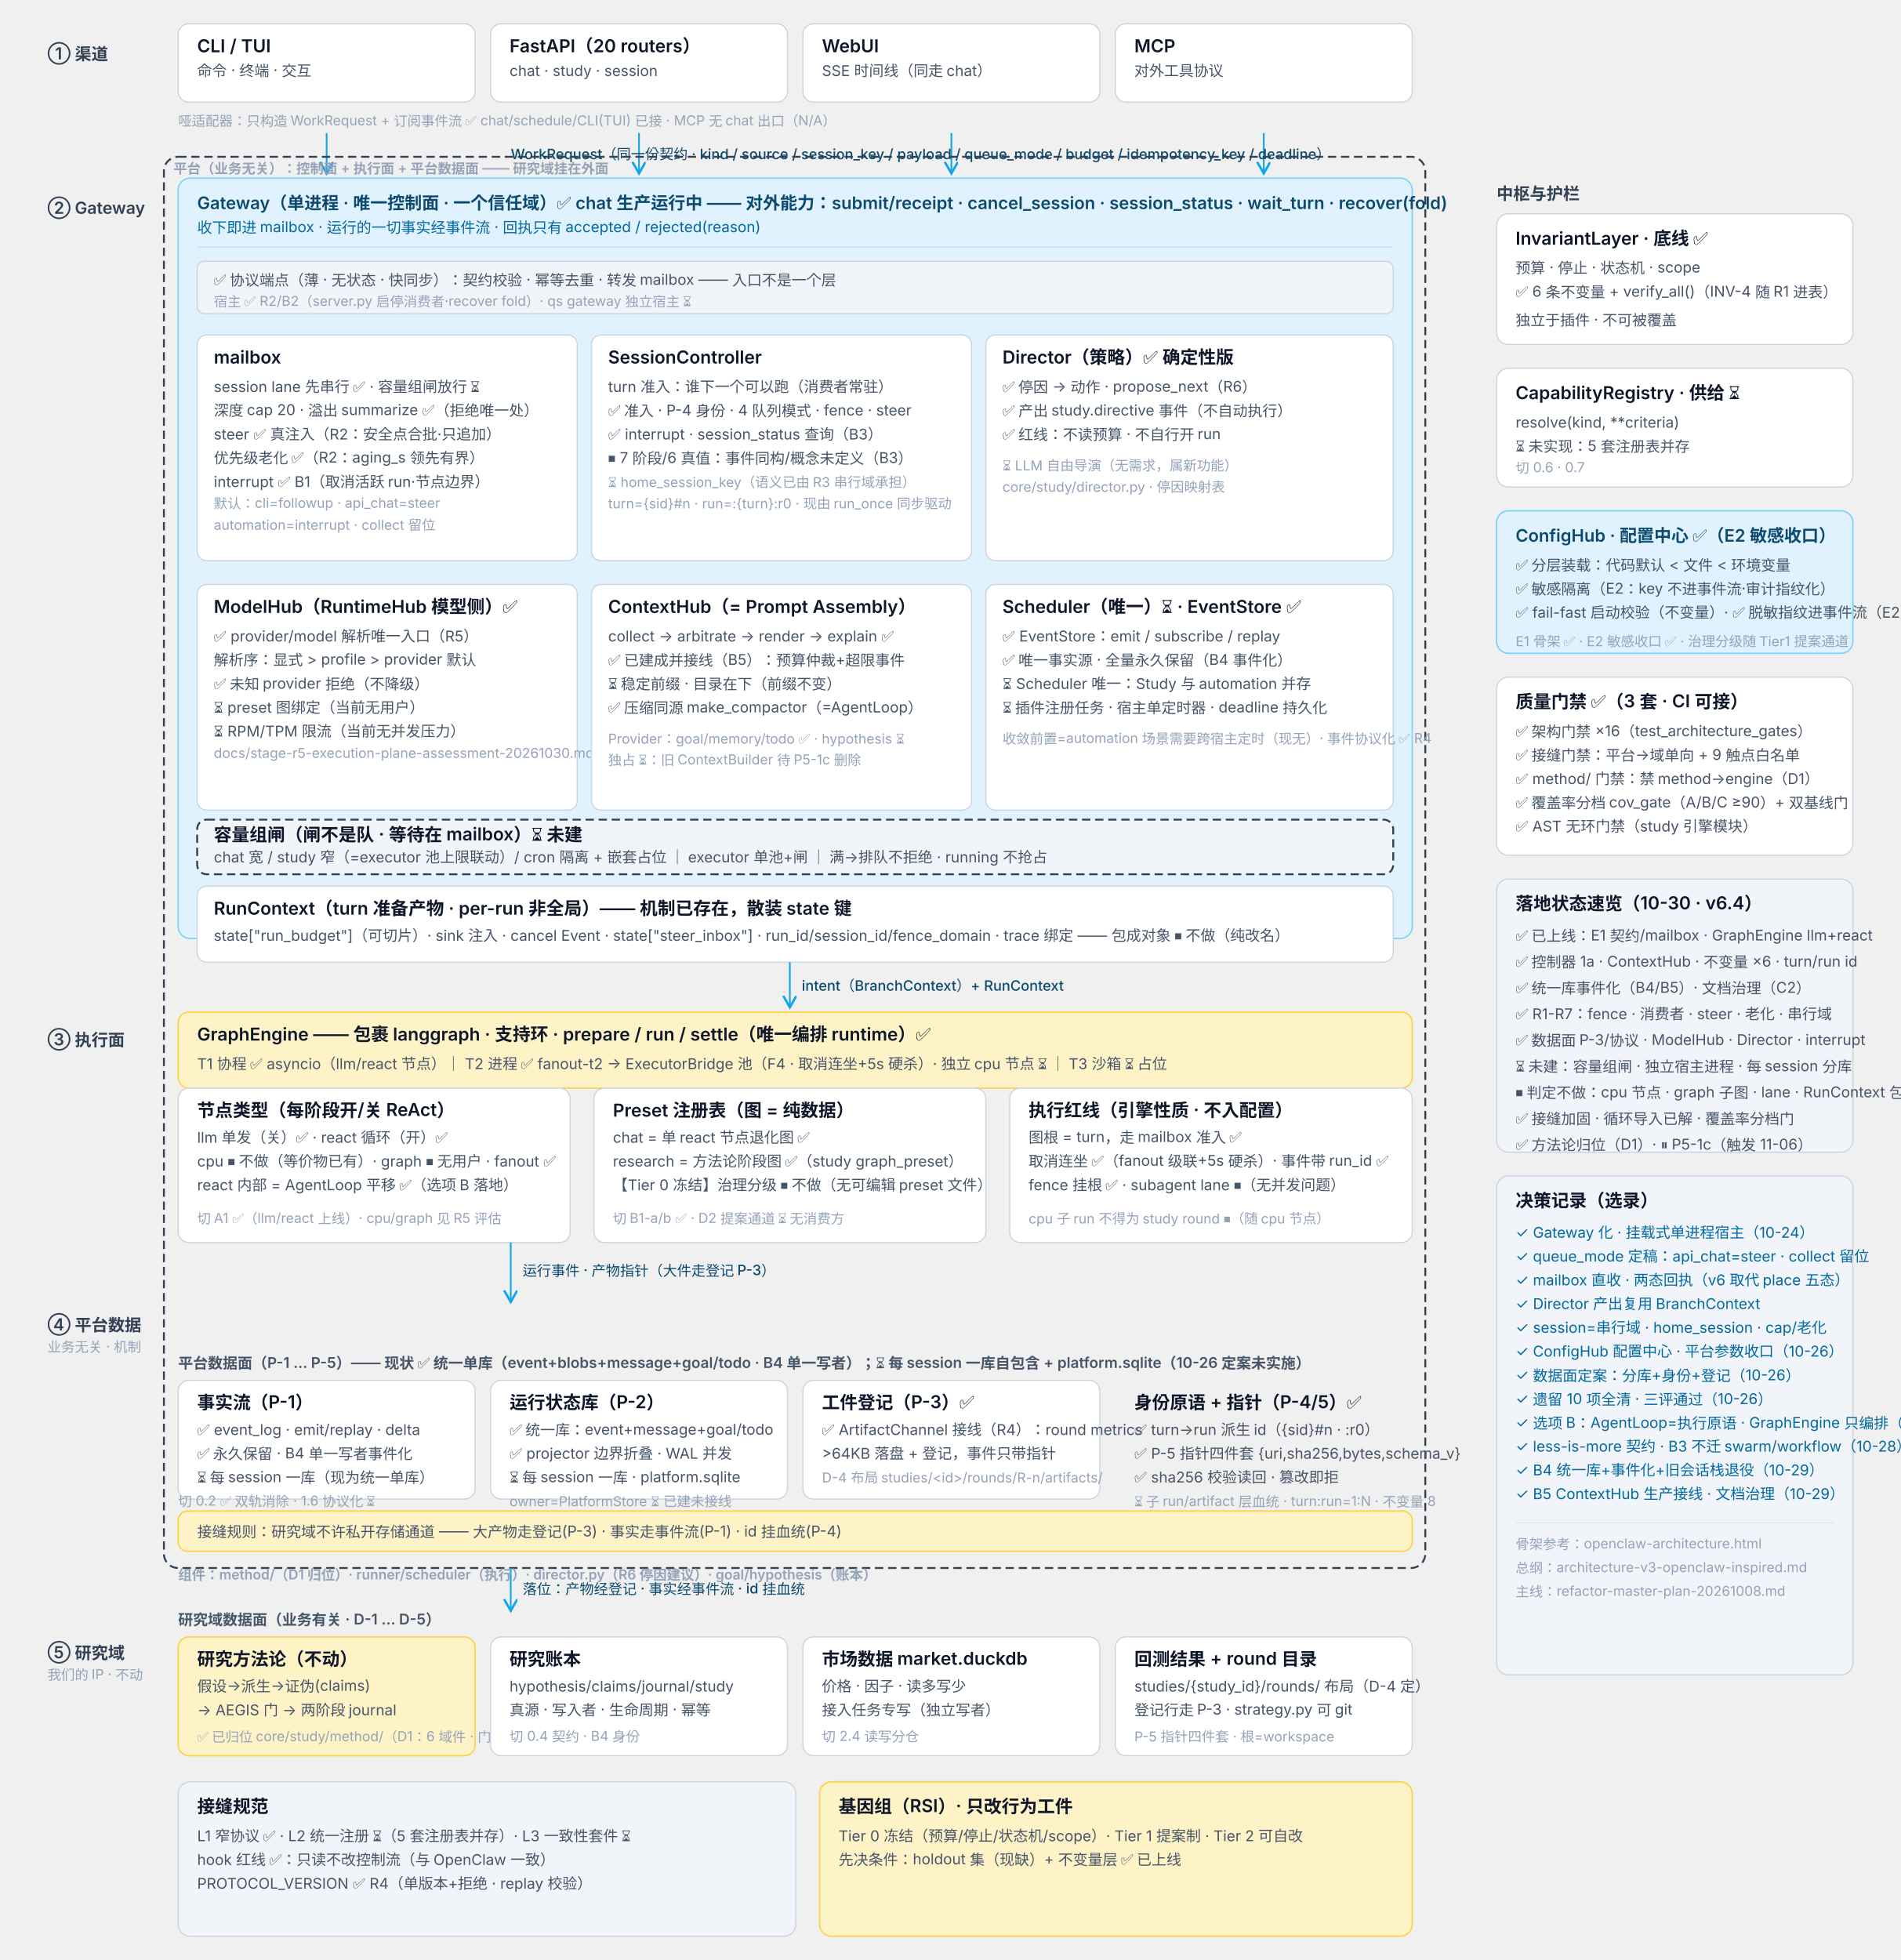
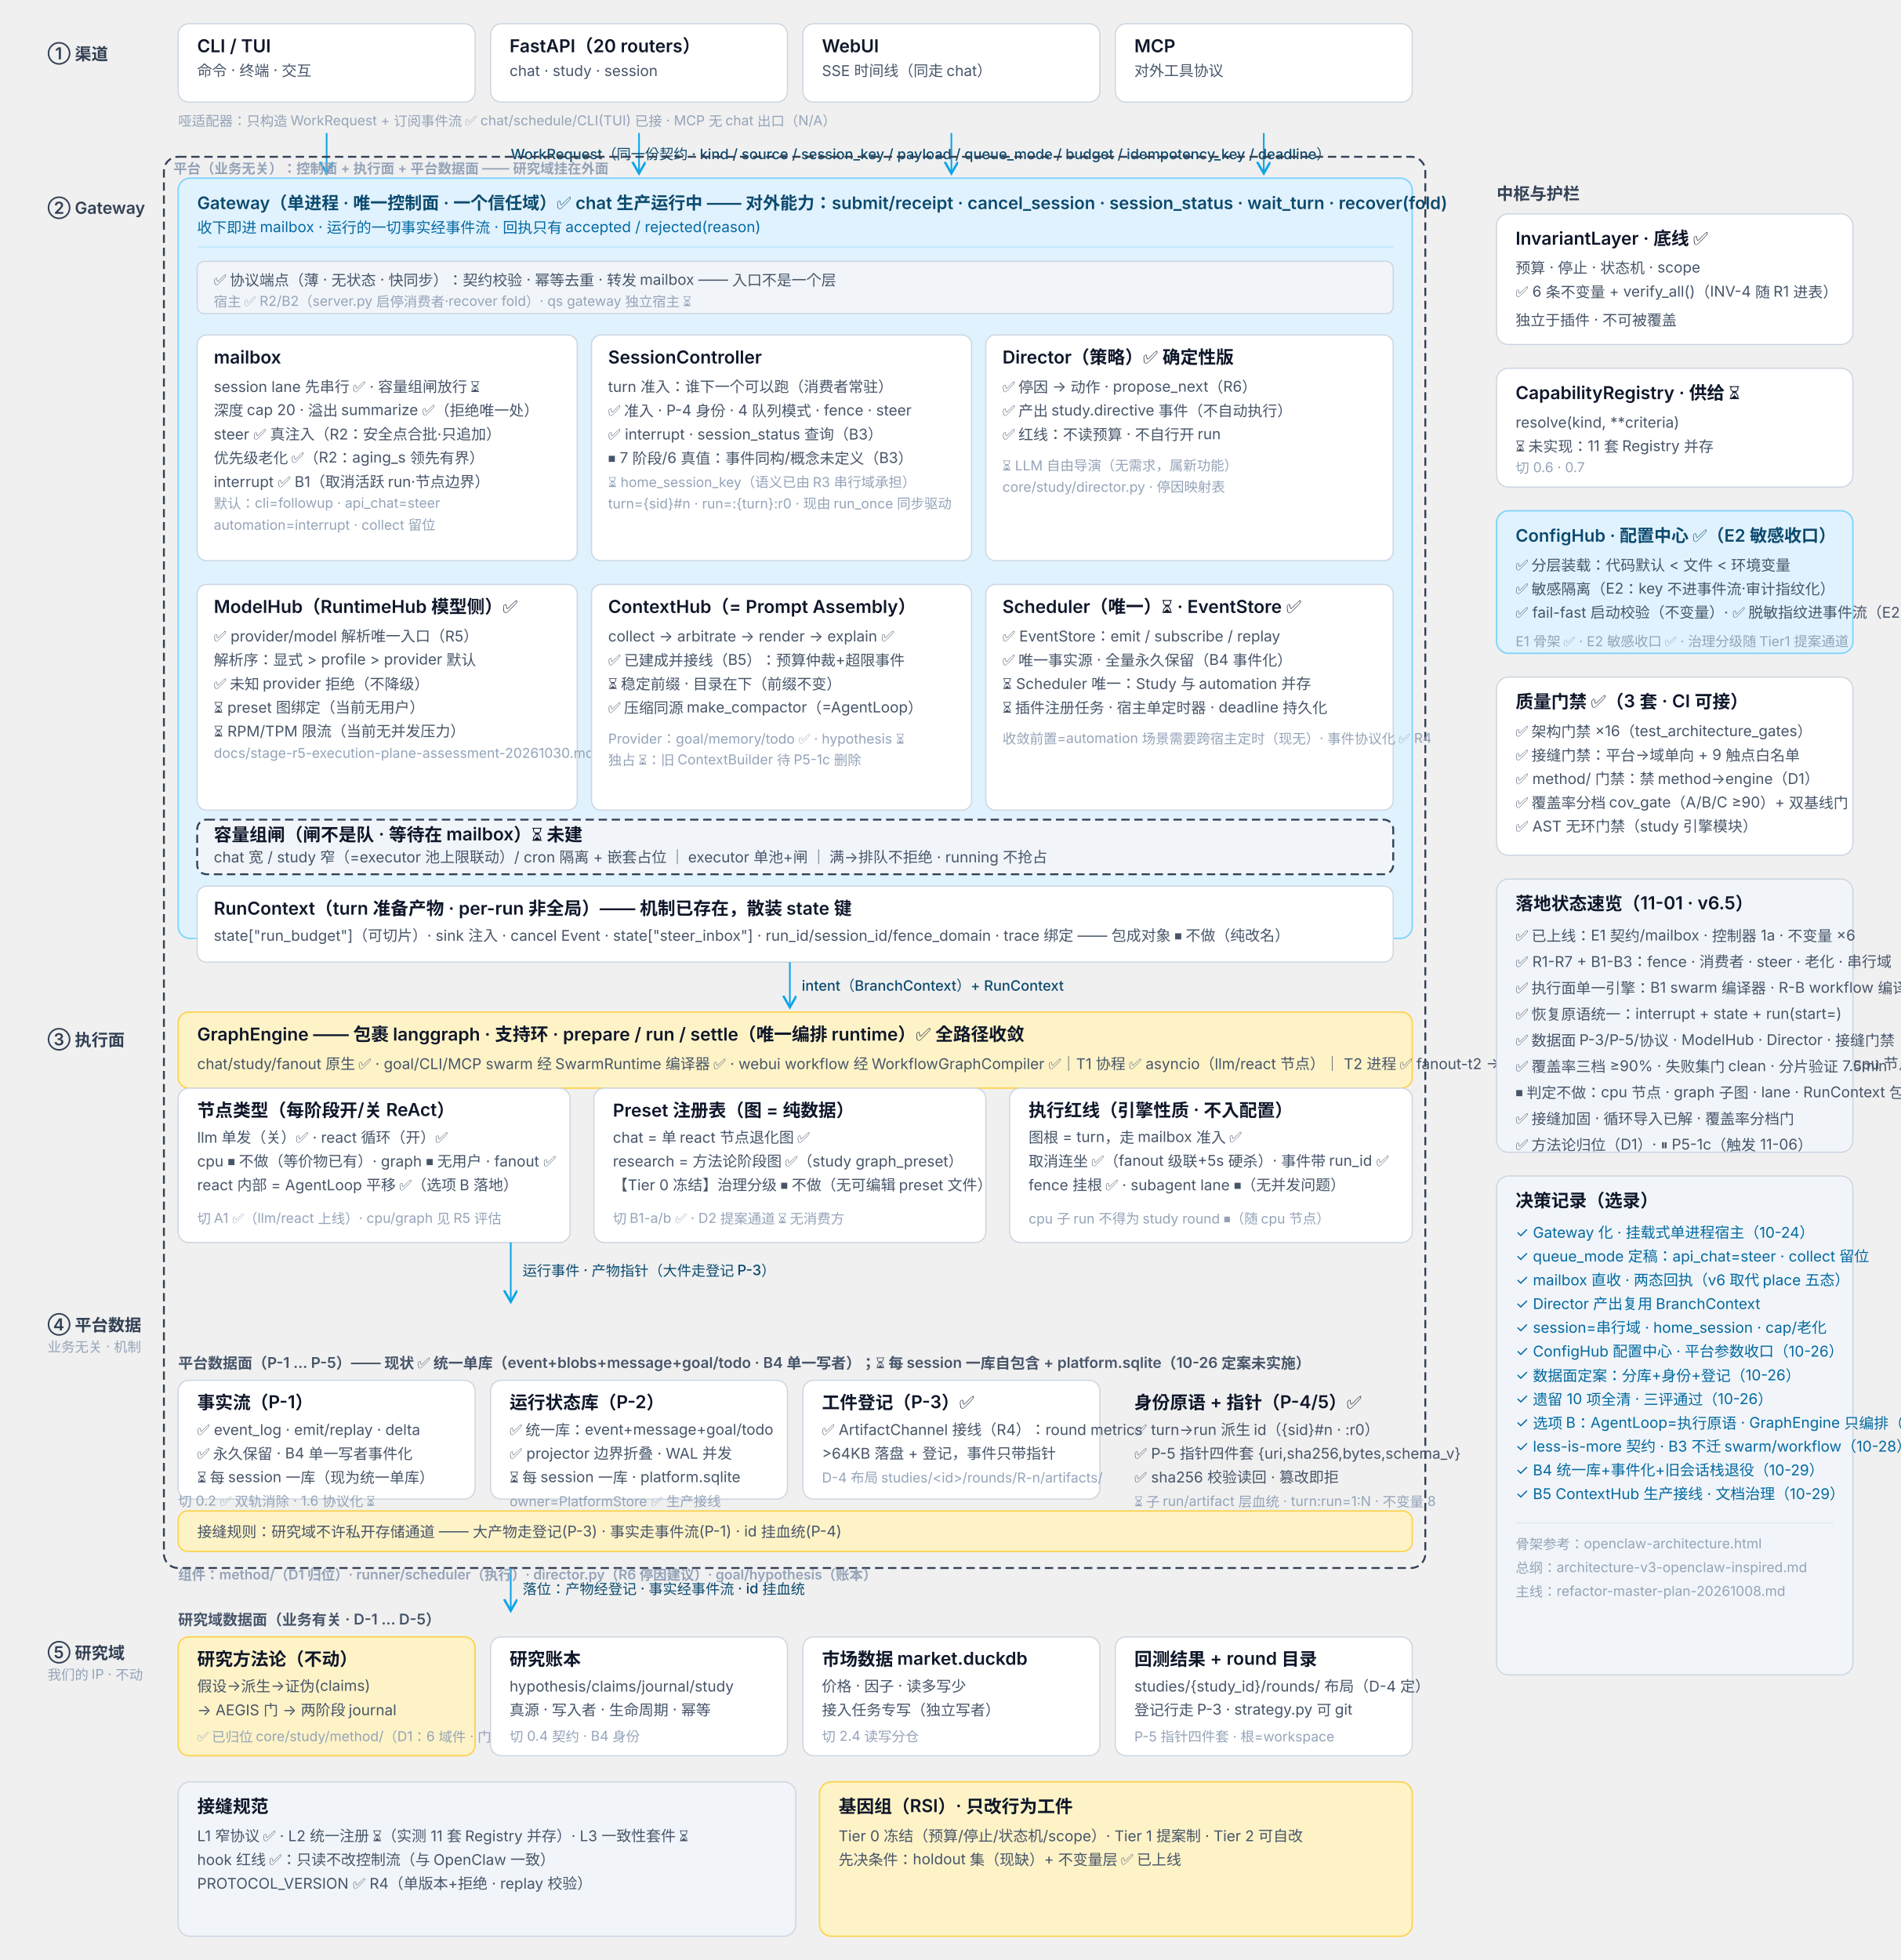
<svg xmlns="http://www.w3.org/2000/svg" viewBox="0 0 1600 1650" width="1600" height="1650" font-family="-apple-system, 'PingFang SC', 'Microsoft YaHei', sans-serif">
  <style>
    .lyr{font-size:14px;font-weight:600;fill:#334155}
    .bt{font-size:15px;font-weight:600;fill:#0f172a}
    .st{font-size:12.5px;fill:#475569}
    .sm{font-size:11.5px;fill:#94a3b8}
    .hub{font-size:14.5px;font-weight:600;fill:#0c4a6e}
    .hq{font-size:12.5px;fill:#0369a1}
    .flow-lbl{font-size:12px;font-weight:500;fill:#0c4a6e}
    .box{fill:#fff;stroke:#cbd5e1;stroke-width:1}
    .boxb{fill:#e0f2fe;stroke:#7dd3fc;stroke-width:1.2}
    .boxa{fill:#fef3c7;stroke:#fcd34d;stroke-width:1.2}
    .boxd{fill:#f1f5f9;stroke:#334155;stroke-width:1.6;stroke-dasharray:7 4}
    .boxg{fill:#f1f5f9;stroke:#cbd5e1;stroke-width:1}
    .arb{stroke:#0ea5e9;stroke-width:1.4;fill:none;marker-end:url(#a2)}
  </style>
  <defs>
    <marker id="a2" markerWidth="9" markerHeight="9" refX="7" refY="4" orient="auto">
      <path d="M0,0 L7,4 L0,8" fill="none" stroke="#0ea5e9" stroke-width="1.4" />
    </marker>
  </defs>
  <text x="40" y="50" class="lyr">① 渠道</text>
  <rect x="150" y="20" width="250" height="66" rx="9" class="box" />
  <text x="166" y="44" class="bt">CLI / TUI</text>
  <text x="166" y="64" class="st">命令 · 终端 · 交互</text>
  <rect x="413" y="20" width="250" height="66" rx="9" class="box" />
  <text x="429" y="44" class="bt">FastAPI（20 routers）</text>
  <text x="429" y="64" class="st">chat · study · session</text>
  <rect x="676" y="20" width="250" height="66" rx="9" class="box" />
  <text x="692" y="44" class="bt">WebUI</text>
  <text x="692" y="64" class="st">SSE 时间线（同走 chat）</text>
  <rect x="939" y="20" width="250" height="66" rx="9" class="box" />
  <text x="955" y="44" class="bt">MCP</text>
  <text x="955" y="64" class="st">对外工具协议</text>
  <text x="150" y="106" class="sm">哑适配器：只构造 WorkRequest + 订阅事件流 ✅ chat/schedule/CLI(TUI) 已接 · MCP 无 chat 出口（N/A）</text>
  <line x1="275" y1="112" x2="275" y2="146" class="arb" />
  <line x1="538" y1="112" x2="538" y2="146" class="arb" />
  <line x1="801" y1="112" x2="801" y2="146" class="arb" />
  <line x1="1064" y1="112" x2="1064" y2="146" class="arb" />
  <text x="430" y="134" class="flow-lbl">WorkRequest（同一份契约 · kind / source / session_key / payload / queue_mode / budget / idempotency_key / deadline）</text>
  <rect x="138" y="132" width="1062" height="1188" rx="12" class="boxd" style="fill:none" />
  <text x="146" y="146" class="sm" style="font-weight:600">平台（业务无关）：控制面 + 执行面 + 平台数据面 —— 研究域挂在外面</text>
  <text x="40" y="180" class="lyr">② Gateway</text>
  <rect x="150" y="150" width="1039" height="640" rx="10" class="boxb" />
  <text x="166" y="176" class="hub">Gateway（单进程 · 唯一控制面 · 一个信任域）✅ chat 生产运行中 —— 对外能力：submit/receipt · cancel_session · session_status · wait_turn · recover(fold)</text>
  <text x="166" y="196" class="hq">收下即进 mailbox · 运行的一切事实经事件流 · 回执只有 accepted / rejected(reason)</text>
  <line x1="166" y1="208" x2="1173" y2="208" stroke="#bae6fd" />
  <rect x="166" y="220" width="1007" height="44" rx="6" class="boxg" />
  <text x="180" y="240" class="st">✅ 协议端点（薄 · 无状态 · 快同步）：契约校验 · 幂等去重 · 转发 mailbox —— 入口不是一个层</text>
  <text x="180" y="258" class="sm">宿主 ✅ R2/B2（server.py 启停消费者·recover fold）· qs gateway 独立宿主 ⏳</text>
  <rect x="166" y="282" width="320" height="190" rx="8" class="box" />
  <text x="180" y="306" class="bt">mailbox</text>
  <text x="180" y="330" class="st">session lane 先串行 ✅ · 容量组闸放行 ⏳</text>
  <text x="180" y="350" class="st">深度 cap 20 · 溢出 summarize ✅（拒绝唯一处）</text>
  <text x="180" y="370" class="st">steer ✅ 真注入（R2：安全点合批·只追加）</text>
  <text x="180" y="390" class="st">优先级老化 ✅（R2：aging_s 领先有界）</text>
  <text x="180" y="410" class="st">interrupt ✅ B1（取消活跃 run·节点边界）</text>
  <text x="180" y="428" class="sm">默认：cli=followup · api_chat=steer</text>
  <text x="180" y="446" class="sm">automation=interrupt · collect 留位</text>
  <rect x="498" y="282" width="320" height="190" rx="8" class="box" />
  <text x="512" y="306" class="bt">SessionController</text>
  <text x="512" y="330" class="st">turn 准入：谁下一个可以跑（消费者常驻）</text>
  <text x="512" y="350" class="st">✅ 准入 · P-4 身份 · 4 队列模式 · fence · steer</text>
  <text x="512" y="370" class="st">✅ interrupt · session_status 查询（B3）</text>
  <text x="512" y="390" class="st">⏹ 7 阶段/6 真值：事件同构/概念未定义（B3）</text>
  <text x="512" y="410" class="sm">⏳ home_session_key（语义已由 R3 串行域承担）</text>
  <text x="512" y="428" class="sm">turn={sid}#n · run=:{turn}:r0 · 现由 run_once 同步驱动</text>
  <rect x="830" y="282" width="343" height="190" rx="8" class="box" />
  <text x="844" y="306" class="bt">Director（策略）✅ 确定性版</text>
  <text x="844" y="330" class="st">✅ 停因 → 动作 · propose_next（R6）</text>
  <text x="844" y="350" class="st">✅ 产出 study.directive 事件（不自动执行）</text>
  <text x="844" y="370" class="st">✅ 红线：不读预算 · 不自行开 run</text>
  <text x="844" y="396" class="sm">⏳ LLM 自由导演（无需求，属新功能）</text>
  <text x="844" y="414" class="sm">core/study/director.py · 停因映射表</text>
  <rect x="166" y="492" width="320" height="190" rx="8" class="box" />
  <text x="180" y="516" class="bt">ModelHub（RuntimeHub 模型侧）✅</text>
  <text x="180" y="540" class="st">✅ provider/model 解析唯一入口（R5）</text>
  <text x="180" y="560" class="st">解析序：显式 &gt; profile &gt; provider 默认</text>
  <text x="180" y="580" class="st">✅ 未知 provider 拒绝（不降级）</text>
  <text x="180" y="600" class="st">⏳ preset 图绑定（当前无用户）</text>
  <text x="180" y="620" class="st">⏳ RPM/TPM 限流（当前无并发压力）</text>
  <text x="180" y="638" class="sm">docs/stage-r5-execution-plane-assessment-20261030.md</text>
  <rect x="498" y="492" width="320" height="190" rx="8" class="box" />
  <text x="512" y="516" class="bt">ContextHub（= Prompt Assembly）</text>
  <text x="512" y="540" class="st">collect → arbitrate → render → explain ✅</text>
  <text x="512" y="560" class="st">✅ 已建成并接线（B5）：预算仲裁+超限事件</text>
  <text x="512" y="580" class="st">⏳ 稳定前缀 · 目录在下（前缀不变）</text>
  <text x="512" y="600" class="st">✅ 压缩同源 make_compactor（=AgentLoop）</text>
  <text x="512" y="626" class="sm">Provider：goal/memory/todo ✅ · hypothesis ⏳</text>
  <text x="512" y="644" class="sm">独占 ⏳：旧 ContextBuilder 待 P5-1c 删除</text>
  <rect x="830" y="492" width="343" height="190" rx="8" class="box" />
  <text x="844" y="516" class="bt">Scheduler（唯一）⏳ · EventStore ✅</text>
  <text x="844" y="540" class="st">✅ EventStore：emit / subscribe / replay</text>
  <text x="844" y="560" class="st">✅ 唯一事实源 · 全量永久保留（B4 事件化）</text>
  <text x="844" y="580" class="st">⏳ Scheduler 唯一：Study 与 automation 并存</text>
  <text x="844" y="600" class="st">⏳ 插件注册任务 · 宿主单定时器 · deadline 持久化</text>
  <text x="844" y="626" class="sm">收敛前置=automation 场景需要跨宿主定时（现无）· 事件协议化 ✅ R4</text>
  <rect x="166" y="746" width="1007" height="64" rx="8" class="box" />
  <text x="180" y="770" class="bt">RunContext（turn 准备产物 · per-run 非全局）—— 机制已存在，散装 state 键</text>
  <text x="180" y="792" class="st">state["run_budget"]（可切片）· sink 注入 · cancel Event · state["steer_inbox"] · run_id/session_id/fence_domain · trace 绑定 —— 包成对象 ⏹ 不做（纯改名）</text>
  <rect x="166" y="690" width="1007" height="46" rx="8" class="boxd" />
  <text x="180" y="708" class="bt">容量组闸（闸不是队 · 等待在 mailbox）⏳ 未建</text>
  <text x="180" y="726" class="st">chat 宽 / study 窄（=executor 池上限联动）/ cron 隔离 + 嵌套占位 ｜ executor 单池+闸 ｜ 满→排队不拒绝 · running 不抢占</text>
  <line x1="665" y1="810" x2="665" y2="848" class="arb" />
  <text x="675" y="834" class="flow-lbl">intent（BranchContext）+ RunContext</text>
  <text x="40" y="880" class="lyr">③ 执行面</text>
  <rect x="150" y="852" width="1039" height="64" rx="9" class="boxa" />
-   <text x="166" y="876" class="bt">GraphEngine —— 包裹 langgraph · 支持环 · prepare / run / settle（唯一编排 runtime）✅</text>
-   <text x="166" y="900" class="st">T1 协程 ✅ asyncio（llm/react 节点）｜ T2 进程 ✅ fanout-t2 → ExecutorBridge 池（F4 · 取消连坐+5s 硬杀）· 独立 cpu 节点 ⏳ ｜ T3 沙箱 ⏳ 占位</text>
+   <text x="166" y="876" class="bt">GraphEngine —— 包裹 langgraph · 支持环 · prepare / run / settle（唯一编排 runtime）✅ 全路径收敛</text>
+   <text x="166" y="900" class="st">chat/study/fanout 原生 ✅ · goal/CLI/MCP swarm 经 SwarmRuntime 编译器 ✅ · webui workflow 经 WorkflowGraphCompiler ✅｜T1 协程 ✅ asyncio（llm/react 节点）｜ T2 进程 ✅ fanout-t2 → ExecutorBridge 池（F4 · 取消连坐+5s 硬杀）· 独立 cpu 节点 ⏳ ｜ T3 沙箱 ⏳ 占位</text>
  <rect x="150" y="916" width="330" height="130" rx="9" class="box" />
  <text x="166" y="940" class="bt">节点类型（每阶段开/关 ReAct）</text>
  <text x="166" y="962" class="st">llm 单发（关）✅ · react 循环（开）✅</text>
  <text x="166" y="982" class="st">cpu ⏹ 不做（等价物已有）· graph ⏹ 无用户 · fanout ✅</text>
  <text x="166" y="1002" class="st">react 内部 = AgentLoop 平移 ✅（选项 B 落地）</text>
  <text x="166" y="1030" class="sm">切 A1 ✅（llm/react 上线）· cpu/graph 见 R5 评估</text>
  <rect x="500" y="916" width="330" height="130" rx="9" class="box" />
  <text x="516" y="940" class="bt">Preset 注册表（图 = 纯数据）</text>
  <text x="516" y="962" class="st">chat = 单 react 节点退化图 ✅</text>
  <text x="516" y="982" class="st">research = 方法论阶段图 ✅（study graph_preset）</text>
  <text x="516" y="1002" class="st">【Tier 0 冻结】治理分级 ⏹ 不做（无可编辑 preset 文件）</text>
  <text x="516" y="1030" class="sm">切 B1-a/b ✅ · D2 提案通道 ⏳ 无消费方</text>
  <rect x="850" y="916" width="339" height="130" rx="9" class="box" />
  <text x="866" y="940" class="bt">执行红线（引擎性质 · 不入配置）</text>
  <text x="866" y="962" class="st">图根 = turn，走 mailbox 准入 ✅</text>
  <text x="866" y="982" class="st">取消连坐 ✅（fanout 级联+5s 硬杀）· 事件带 run_id ✅</text>
  <text x="866" y="1002" class="st">fence 挂根 ✅ · subagent lane ⏹（无并发问题）</text>
  <text x="866" y="1030" class="sm">cpu 子 run 不得为 study round ⏹（随 cpu 节点）</text>
  <line x1="430" y1="1046" x2="430" y2="1096" class="arb" />
  <text x="440" y="1074" class="flow-lbl">运行事件 · 产物指针（大件走登记 P-3）</text>
  <text x="40" y="1120" class="lyr">④ 平台数据</text>
  <text x="40" y="1138" class="sm">业务无关 · 机制</text>
  <text x="150" y="1152" class="st" style="font-weight:600">平台数据面（P-1 … P-5）—— 现状 ✅ 统一单库（event+blobs+message+goal/todo · B4 单一写者）；⏳ 每 session 一库自包含 + platform.sqlite（10-26 定案未实施）</text>
  <rect x="150" y="1162" width="250" height="100" rx="9" class="box" />
  <text x="166" y="1186" class="bt">事实流（P-1）</text>
  <text x="166" y="1208" class="st">✅ event_log · emit/replay · delta</text>
  <text x="166" y="1228" class="st">✅ 永久保留 · B4 单一写者事件化</text>
  <text x="166" y="1248" class="st">⏳ 每 session 一库（现为统一单库）</text>
  <text x="150" y="1268" class="sm">切 0.2 ✅ 双轨消除 · 1.6 协议化 ⏳</text>
  <rect x="413" y="1162" width="250" height="100" rx="9" class="box" />
  <text x="429" y="1186" class="bt">运行状态库（P-2）</text>
  <text x="429" y="1208" class="st">✅ 统一库：event+message+goal/todo</text>
  <text x="429" y="1228" class="st">✅ projector 边界折叠 · WAL 并发</text>
  <text x="429" y="1248" class="st">⏳ 每 session 一库 · platform.sqlite</text>
-   <text x="429" y="1268" class="sm">owner=PlatformStore ⏳ 已建未接线</text>
+   <text x="429" y="1268" class="sm">owner=PlatformStore ✅ 生产接线</text>
  <rect x="676" y="1162" width="250" height="100" rx="9" class="box" />
  <text x="692" y="1186" class="bt">工件登记（P-3）✅</text>
  <text x="692" y="1208" class="st">✅ ArtifactChannel 接线（R4）：round metrics</text>
  <text x="692" y="1228" class="st">&gt;64KB 落盘 + 登记，事件只带指针</text>
  <text x="692" y="1248" class="sm">D-4 布局 studies/&lt;id&gt;/rounds/R-n/artifacts/</text>
  <text x="955" y="1186" class="bt">身份原语 + 指针（P-4/5）✅</text>
  <text x="955" y="1208" class="st">✅ turn→run 派生 id（{sid}#n · :r0）</text>
  <text x="955" y="1228" class="st">✅ P-5 指针四件套 {uri,sha256,bytes,schema_v}</text>
  <text x="955" y="1248" class="st">✅ sha256 校验读回 · 篡改即拒</text>
  <text x="955" y="1268" class="sm">⏳ 子 run/artifact 层血统 · turn:run=1:N · 不变量 8</text>
  <rect x="150" y="1272" width="1039" height="34" rx="8" class="boxa" />
  <text x="166" y="1294" class="st">接缝规则：研究域不许私开存储通道 —— 大产物走登记(P-3) · 事实走事件流(P-1) · id 挂血统(P-4)</text>
  <line x1="430" y1="1320" x2="430" y2="1356" class="arb" />
  <text x="440" y="1342" class="flow-lbl">落位：产物经登记 · 事实经事件流 · id 挂血统</text>
  <text x="40" y="1396" class="lyr">⑤ 研究域</text>
  <text x="40" y="1414" class="sm">我们的 IP · 不动</text>
  <text x="150" y="1330" class="sm" style="font-weight:600">组件：method/（D1 归位）· runner/scheduler（执行）· director.py（R6 停因建议）· goal/hypothesis（账本）</text>
  <text x="150" y="1368" class="st" style="font-weight:600">研究域数据面（业务有关 · D-1 … D-5）</text>
  <rect x="150" y="1378" width="250" height="100" rx="9" class="boxa" />
  <text x="166" y="1402" class="bt">研究方法论（不动）</text>
  <text x="166" y="1424" class="st">假设→派生→证伪(claims)</text>
  <text x="166" y="1444" class="st">→ AEGIS 门 → 两阶段 journal</text>
  <text x="166" y="1466" class="sm">✅ 已归位 core/study/method/（D1：6 域件 · 门禁禁 method→engine）</text>
  <rect x="413" y="1378" width="250" height="100" rx="9" class="box" />
  <text x="429" y="1402" class="bt">研究账本</text>
  <text x="429" y="1424" class="st">hypothesis/claims/journal/study</text>
  <text x="429" y="1444" class="st">真源 · 写入者 · 生命周期 · 幂等</text>
  <text x="429" y="1466" class="sm">切 0.4 契约 · B4 身份</text>
  <rect x="676" y="1378" width="250" height="100" rx="9" class="box" />
  <text x="692" y="1402" class="bt">市场数据 market.duckdb</text>
  <text x="692" y="1424" class="st">价格 · 因子 · 读多写少</text>
  <text x="692" y="1444" class="st">接入任务专写（独立写者）</text>
  <text x="692" y="1466" class="sm">切 2.4 读写分仓</text>
  <rect x="939" y="1378" width="250" height="100" rx="9" class="box" />
  <text x="955" y="1402" class="bt">回测结果 + round 目录</text>
  <text x="955" y="1424" class="st">studies/{study_id}/rounds/ 布局（D-4 定）</text>
  <text x="955" y="1444" class="st">登记行走 P-3 · strategy.py 可 git</text>
  <text x="955" y="1466" class="sm">P-5 指针四件套 · 根=workspace</text>
  <rect x="150" y="1500" width="520" height="130" rx="10" class="boxg" />
  <text x="166" y="1526" class="bt">接缝规范</text>
-   <text x="166" y="1550" class="st">L1 窄协议 ✅ · L2 统一注册 ⏳（5 套注册表并存）· L3 一致性套件 ⏳</text>
+   <text x="166" y="1550" class="st">L1 窄协议 ✅ · L2 统一注册 ⏳（实测 11 套 Registry 并存）· L3 一致性套件 ⏳</text>
  <text x="166" y="1570" class="st">hook 红线 ✅：只读不改控制流（与 OpenClaw 一致）</text>
  <text x="166" y="1590" class="st">PROTOCOL_VERSION ✅ R4（单版本+拒绝 · replay 校验）
  <text x="166" y="1610" class="st">接缝契约 ✅（10-30）：平台↔研究域单向 · 9 触点白名单 · 门禁强制（seam-contract 文档）</text>
  </text>
  <rect x="690" y="1500" width="499" height="130" rx="10" class="boxa" />
  <text x="706" y="1526" class="bt">基因组（RSI）· 只改行为工件</text>
  <text x="706" y="1550" class="st">Tier 0 冻结（预算/停止/状态机/scope）· Tier 1 提案制 · Tier 2 可自改</text>
  <text x="706" y="1570" class="st">先决条件：holdout 集（现缺）+ 不变量层 ✅ 已上线</text>
  <text x="1260" y="168" class="lyr">中枢与护栏</text>
  <rect x="1260" y="180" width="300" height="110" rx="10" class="box" />
  <text x="1276" y="206" class="bt">InvariantLayer · 底线 ✅</text>
  <text x="1276" y="230" class="st">预算 · 停止 · 状态机 · scope</text>
  <text x="1276" y="250" class="st">✅ 6 条不变量 + verify_all()（INV-4 随 R1 进表）</text>
  <text x="1276" y="274" class="st">独立于插件 · 不可被覆盖</text>
  <rect x="1260" y="310" width="300" height="100" rx="10" class="box" />
  <text x="1276" y="336" class="bt">CapabilityRegistry · 供给 ⏳</text>
  <text x="1276" y="360" class="st">resolve(kind, **criteria)</text>
-   <text x="1276" y="380" class="st">⏳ 未实现：5 套注册表并存</text>
+   <text x="1276" y="380" class="st">⏳ 未实现：11 套 Registry 并存</text>
  <text x="1276" y="398" class="sm">切 0.6 · 0.7</text>
  <rect x="1260" y="430" width="300" height="120" rx="10" class="boxb" />
  <text x="1276" y="456" class="hub">ConfigHub · 配置中心 ✅（E2 敏感收口）</text>
  <text x="1276" y="480" class="st">✅ 分层装载：代码默认 &lt; 文件 &lt; 环境变量</text>
  <text x="1276" y="500" class="st">✅ 敏感隔离（E2：key 不进事件流·审计指纹化）</text>
  <text x="1276" y="520" class="st">✅ fail-fast 启动校验（不变量）· ✅ 脱敏指纹进事件流（E2）</text>
  <text x="1276" y="544" class="sm">E1 骨架 ✅ · E2 敏感收口 ✅ · 治理分级随 Tier1 提案通道</text>
  <rect x="1260" y="570" width="300" height="150" rx="10" class="box" />
  <text x="1276" y="596" class="bt">质量门禁 ✅（3 套 · CI 可接）</text>
  <text x="1276" y="620" class="st">✅ 架构门禁 ×16（test_architecture_gates）</text>
  <text x="1276" y="640" class="st">✅ 接缝门禁：平台→域单向 + 9 触点白名单</text>
  <text x="1276" y="660" class="st">✅ method/ 门禁：禁 method→engine（D1）</text>
  <text x="1276" y="680" class="st">✅ 覆盖率分档 cov_gate（A/B/C ≥90）+ 双基线门</text>
  <text x="1276" y="700" class="st">✅ AST 无环门禁（study 引擎模块）</text>
  <rect x="1260" y="740" width="300" height="230" rx="10" class="boxg" />
-   <text x="1276" y="766" class="bt">落地状态速览（10-30 · v6.4）</text>
-   <text x="1276" y="792" class="st">✅ 已上线：E1 契约/mailbox · GraphEngine llm+react</text>
-   <text x="1276" y="814" class="st">✅ 控制器 1a · ContextHub · 不变量 ×6 · turn/run id</text>
-   <text x="1276" y="836" class="st">✅ 统一库事件化（B4/B5）· 文档治理（C2）</text>
-   <text x="1276" y="858" class="st">✅ R1-R7：fence · 消费者 · steer · 老化 · 串行域</text>
-   <text x="1276" y="880" class="st">✅ 数据面 P-3/协议 · ModelHub · Director · interrupt</text>
-   <text x="1276" y="902" class="st">⏳ 未建：容量组闸 · 独立宿主进程 · 每 session 分库</text>
+   <text x="1276" y="766" class="bt">落地状态速览（11-01 · v6.5）</text>
+   <text x="1276" y="792" class="st">✅ 已上线：E1 契约/mailbox · 控制器 1a · 不变量 ×6</text>
+   <text x="1276" y="814" class="st">✅ R1-R7 + B1-B3：fence · 消费者 · steer · 老化 · 串行域</text>
+   <text x="1276" y="836" class="st">✅ 执行面单一引擎：B1 swarm 编译器 · R-B workflow 编译器</text>
+   <text x="1276" y="858" class="st">✅ 恢复原语统一：interrupt + state + run(start=)</text>
+   <text x="1276" y="880" class="st">✅ 数据面 P-3/P-5/协议 · ModelHub · Director · 接缝门禁</text>
+   <text x="1276" y="902" class="st">✅ 覆盖率三档 ≥90% · 失败集门 clean · 分片验证 7.5min</text>
  <text x="1276" y="924" class="st">⏹ 判定不做：cpu 节点 · graph 子图 · lane · RunContext 包</text>
  <text x="1276" y="946" class="st">✅ 接缝加固 · 循环导入已解 · 覆盖率分档门</text>
  <text x="1276" y="968" class="st">✅ 方法论归位（D1）· ⏸ P5-1c（触发 11-06）</text>
  <rect x="1260" y="990" width="300" height="420" rx="10" class="boxg" />
  <text x="1276" y="1016" class="bt">决策记录（选录）</text>
  <text x="1276" y="1042" class="st" style="fill:#0369a1">✓ Gateway 化 · 挂载式单进程宿主（10-24）</text>
  <text x="1276" y="1062" class="st" style="fill:#0369a1">✓ queue_mode 定稿：api_chat=steer · collect 留位</text>
  <text x="1276" y="1082" class="st" style="fill:#0369a1">✓ mailbox 直收 · 两态回执（v6 取代 place 五态）</text>
  <text x="1276" y="1102" class="st" style="fill:#0369a1">✓ Director 产出复用 BranchContext</text>
  <text x="1276" y="1122" class="st" style="fill:#0369a1">✓ session=串行域 · home_session · cap/老化</text>
  <text x="1276" y="1142" class="st" style="fill:#0369a1">✓ ConfigHub 配置中心 · 平台参数收口（10-26）</text>
  <text x="1276" y="1162" class="st" style="fill:#0369a1">✓ 数据面定案：分库+身份+登记（10-26）</text>
  <text x="1276" y="1182" class="st" style="fill:#0369a1">✓ 遗留 10 项全清 · 三评通过（10-26）</text>
  <text x="1276" y="1202" class="st" style="fill:#0369a1">✓ 选项 B：AgentLoop=执行原语 · GraphEngine 只编排（10-28）</text>
  <text x="1276" y="1222" class="st" style="fill:#0369a1">✓ less-is-more 契约 · B3 不迁 swarm/workflow（10-28）</text>
  <text x="1276" y="1242" class="st" style="fill:#0369a1">✓ B4 统一库+事件化+旧会话栈退役（10-29）</text>
  <text x="1276" y="1262" class="st" style="fill:#0369a1">✓ B5 ContextHub 生产接线 · 文档治理（10-29）</text>
  <line x1="1276" y1="1282" x2="1544" y2="1282" stroke="#e2e8f0" />
  <text x="1276" y="1304" class="sm">骨架参考：openclaw-architecture.html</text>
  <text x="1276" y="1324" class="sm">总纲：architecture-v3-openclaw-inspired.md</text>
  <text x="1276" y="1344" class="sm">主线：refactor-master-plan-20261008.md</text>
</svg>
